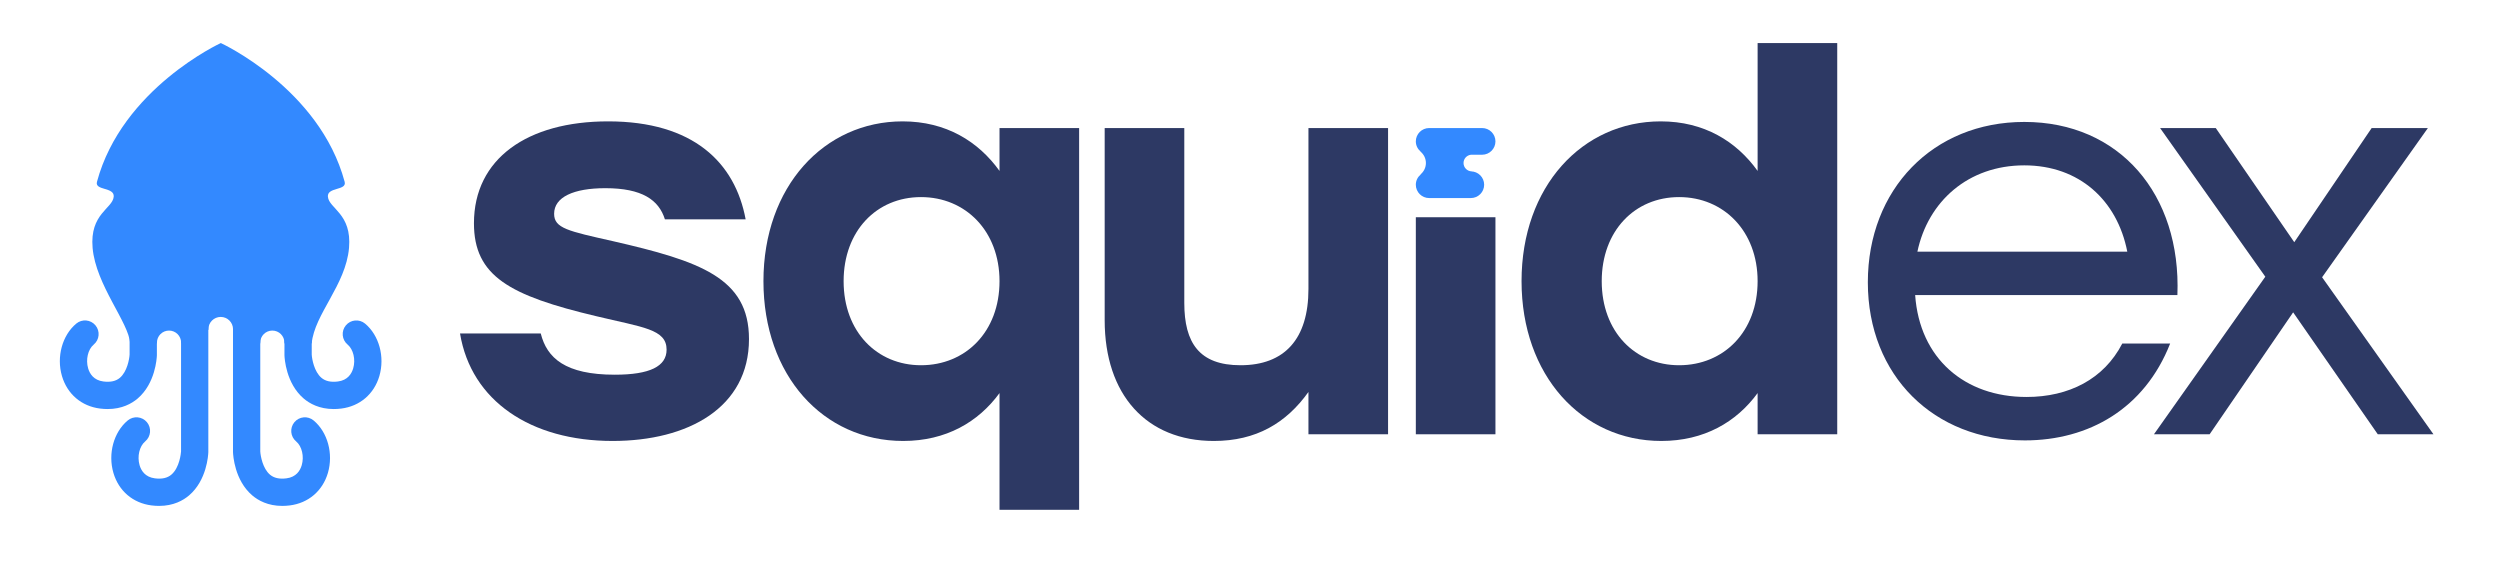
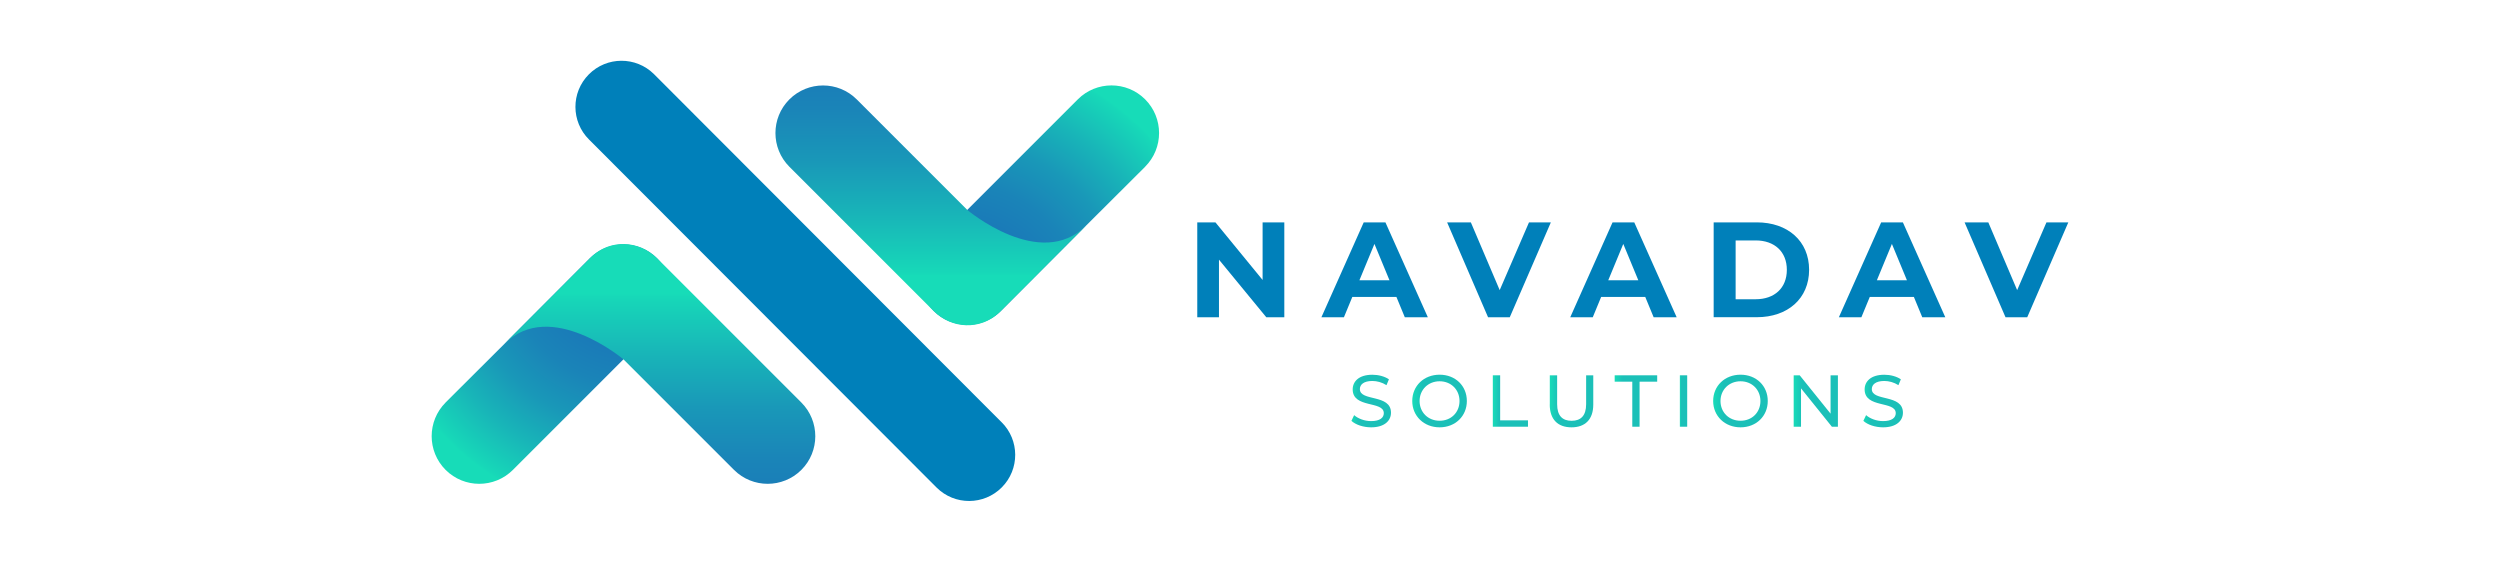
- <svg xmlns="http://www.w3.org/2000/svg" version="1.1" id="Layer_1" x="0px" y="0px" width="494px" height="111px" viewBox="0 0 494 111" enable-background="new 0 0 494 111" xml:space="preserve">
-   <defs id="defs43" />
-   <path fill="#525873" d="M90.902,65.898h15.952c1.21,4.842,4.841,8.143,14.632,8.143c6.931,0,10.232-1.65,10.232-4.951  c0-4.07-4.731-4.4-13.862-6.602c-17.163-4.07-24.204-7.92-24.204-18.371c0-12.764,10.562-20.135,26.514-20.135  c16.832,0,25.083,8.143,27.174,19.363h-15.952c-1.21-3.85-4.511-6.16-11.772-6.16c-6.271,0-10.122,1.76-10.122,5.061  c0,2.859,2.75,3.41,11.552,5.391C138.318,51.598,148,54.898,148,67c0,13.531-11.992,20.133-26.954,20.133  C104.874,87.133,93.102,79.211,90.902,65.898z" id="path3" style="fill:#2d3964;fill-opacity:1" />
-   <path fill="#525873" d="M213.235,25.303v75.439h-15.731v-23.07c-4.181,5.721-10.562,9.461-19.033,9.461  c-15.842,0-27.614-12.982-27.614-31.574c0-18.703,11.992-31.576,27.503-31.576c8.582,0,14.963,3.961,19.144,9.793v-8.473H213.235z   M197.504,55.559c0-9.902-6.711-16.613-15.513-16.613c-8.801,0-15.292,6.711-15.292,16.613c0,10.01,6.601,16.611,15.292,16.611  C190.793,72.17,197.504,65.568,197.504,55.559z" id="path5" style="fill:#2d3964;fill-opacity:1" />
-   <path fill="#525873" d="M274.281,25.303v60.51h-15.732v-8.361c-4.4,6.16-10.342,9.682-18.703,9.682  c-13.312,0-21.562-9.131-21.562-23.873V25.303h15.732v34.545c0,7.922,2.971,12.322,11.111,12.322c8.691,0,13.422-5.17,13.422-15.072  V25.303H274.281z" id="path7" style="fill:#2d3964;fill-opacity:1" />
-   <path fill="#525873" d="M279.767,42.927H295.5v42.886h-15.732V42.927z" id="path9" style="fill:#2d3964;fill-opacity:1" />
-   <path fill="#525873" d="M363.037,8.506v77.307h-15.733v-8.141c-4.18,5.721-10.561,9.461-19.031,9.461  c-15.732,0-27.615-12.982-27.615-31.574c0-18.703,11.992-31.576,27.504-31.576c8.582,0,14.963,3.961,19.143,9.793V8.506H363.037z   M347.304,55.559c0-9.902-6.711-16.613-15.512-16.613s-15.291,6.711-15.291,16.613c0,10.01,6.6,16.611,15.291,16.611  C340.593,72.17,347.304,65.568,347.304,55.559z" id="path11" style="fill:#2d3964;fill-opacity:1" />
-   <path fill="#525873" d="M430.254,58.309h-51.818c0.881,12.541,9.791,20.133,22.004,20.133c8.361,0,15.291-3.521,18.922-10.562h9.461  c-5.061,12.873-16.061,19.143-28.713,19.143c-17.934,0-31.025-12.762-31.025-31.244c0-18.373,12.873-31.684,30.916-31.684  C418.812,24.094,431.023,38.395,430.254,58.309z M378.877,49.727h41.475c-1.98-10.121-9.461-17.053-20.352-17.053  C388.887,32.674,380.967,39.826,378.877,49.727z" id="path13" style="fill:#2d3964;fill-opacity:1" />
-   <path fill="#525873" d="M469.848,85.812l-16.723-24.094l-16.502,24.094h-11.002l22.004-31.135l-20.793-29.375h11.002l15.512,22.555  l15.293-22.555h11.111l-20.904,29.484l22.004,31.025H469.848z" id="path15" style="fill:#2d3964;fill-opacity:1" />
-   <path fill="#3389FF" d="M290.666,30.575h2.198c1.455,0,2.636-1.181,2.636-2.636c0-1.456-1.181-2.637-2.636-2.637h-10.461  c-1.455,0-2.636,1.181-2.636,2.637c0,0.805,0.368,1.516,0.938,2l-0.018,0.013c0.649,0.542,1.071,1.347,1.071,2.259  c0,0.9-0.411,1.696-1.046,2.237l0.018,0.031c-0.583,0.484-0.963,1.205-0.963,2.022c0,1.455,1.181,2.636,2.636,2.636h8.23  c1.455,0,2.636-1.181,2.636-2.636c0-1.456-1.181-2.637-2.636-2.637h0.21c-0.911-0.003-1.649-0.742-1.649-1.654  C289.194,31.36,289.839,30.668,290.666,30.575z" id="path17" />
-   <g id="g19">
-     <g id="g21">
-       <path fill="#3389FF" d="M21.267,80.827c-0.473,0-0.971-0.031-1.494-0.096c-3.67-0.459-6.484-2.862-7.531-6.428    c-1.109-3.789,0.053-8.048,2.826-10.359c1.144-0.955,2.844-0.799,3.797,0.345c0.953,1.145,0.798,2.844-0.346,3.797    c-1.138,0.948-1.611,2.968-1.104,4.7c0.309,1.051,1.083,2.353,3.025,2.596c1.399,0.175,2.459-0.063,3.246-0.724    c1.435-1.209,1.869-3.684,1.922-4.596V53.077c0-1.489,1.207-2.695,2.695-2.695S31,51.588,31,53.077v17.051    c0,0.033,0,0.065-0.001,0.098c-0.02,0.558-0.297,5.538-3.803,8.525C26.031,79.742,24.107,80.827,21.267,80.827z" id="path23" />
+ <svg xmlns="http://www.w3.org/2000/svg" xmlns:xlink="http://www.w3.org/1999/xlink" id="Capa_1" version="1.1" viewBox="0 0 494 111">
+   <defs>
+     <style>
+       .st0 {
+         fill: #0080ba;
+       }
+ 
+       .st1 {
+         fill: url(#Degradado_sin_nombre_458);
+       }
+ 
+       .st2 {
+         fill: url(#linear-gradient1);
+       }
+ 
+       .st3 {
+         fill: url(#radial-gradient);
+       }
+ 
+       .st4 {
+         fill: url(#Degradado_sin_nombre_45);
+       }
+ 
+       .st5 {
+         fill: url(#radial-gradient1);
+       }
+ 
+       .st6 {
+         fill: url(#Degradado_sin_nombre_451);
+       }
+ 
+       .st7 {
+         fill: url(#Degradado_sin_nombre_454);
+       }
+ 
+       .st8 {
+         fill: url(#Degradado_sin_nombre_455);
+       }
+ 
+       .st9 {
+         fill: url(#Degradado_sin_nombre_456);
+       }
+ 
+       .st10 {
+         fill: url(#Degradado_sin_nombre_453);
+       }
+ 
+       .st11 {
+         fill: url(#Degradado_sin_nombre_457);
+       }
+ 
+       .st12 {
+         fill: url(#Degradado_sin_nombre_452);
+       }
+ 
+       .st13 {
+         fill: url(#linear-gradient);
+       }
+     </style>
+     <radialGradient id="radial-gradient" cx="-347.87" cy="-541.31" fx="-347.87" fy="-541.31" r="52.3" gradientTransform="translate(-415.76 397.91) rotate(90)" gradientUnits="userSpaceOnUse">
+       <stop offset=".17" stop-color="#1b75b8" />
+       <stop offset=".33" stop-color="#1a78b8" />
+       <stop offset=".5" stop-color="#1a84b8" />
+       <stop offset=".66" stop-color="#1998b8" />
+       <stop offset=".82" stop-color="#18b5b8" />
+       <stop offset=".99" stop-color="#17d8b8" />
+       <stop offset="1" stop-color="#17dcb8" />
+     </radialGradient>
+     <linearGradient id="linear-gradient" x1="-339.93" y1="-546.18" x2="-273.74" y2="-546.18" gradientTransform="translate(-415.76 397.91) rotate(90)" gradientUnits="userSpaceOnUse">
+       <stop offset="0" stop-color="#17dcb8" />
+       <stop offset=".01" stop-color="#17d8b8" />
+       <stop offset=".18" stop-color="#18b5b8" />
+       <stop offset=".34" stop-color="#1998b8" />
+       <stop offset=".5" stop-color="#1a84b8" />
+       <stop offset=".67" stop-color="#1a78b8" />
+       <stop offset=".83" stop-color="#1b75b8" />
+     </linearGradient>
+     <radialGradient id="radial-gradient1" cx="-566.94" cy="338.13" fx="-566.94" fy="338.13" r="52.3" gradientTransform="translate(-149.35 -504.49) rotate(-90)" xlink:href="#radial-gradient" />
+     <linearGradient id="linear-gradient1" x1="-559" y1="333.26" x2="-492.81" y2="333.26" gradientTransform="translate(-149.35 -504.49) rotate(-90)" xlink:href="#linear-gradient" />
+     <linearGradient id="Degradado_sin_nombre_45" data-name="Degradado sin nombre 45" x1="267.04" y1="79.24" x2="274.86" y2="79.24" gradientUnits="userSpaceOnUse">
+       <stop offset="0" stop-color="#17dcb8" />
+       <stop offset=".19" stop-color="#1bc0b8" />
+     </linearGradient>
+     <linearGradient id="Degradado_sin_nombre_451" data-name="Degradado sin nombre 45" x1="279.06" x2="289.86" xlink:href="#Degradado_sin_nombre_45" />
+     <linearGradient id="Degradado_sin_nombre_452" data-name="Degradado sin nombre 45" x1="294.98" y1="79.24" x2="301.93" y2="79.24" xlink:href="#Degradado_sin_nombre_45" />
+     <linearGradient id="Degradado_sin_nombre_453" data-name="Degradado sin nombre 45" x1="306.24" y1="79.3" x2="314.83" y2="79.3" xlink:href="#Degradado_sin_nombre_45" />
+     <linearGradient id="Degradado_sin_nombre_454" data-name="Degradado sin nombre 45" x1="319.06" y1="79.24" x2="327.46" y2="79.24" xlink:href="#Degradado_sin_nombre_45" />
+     <linearGradient id="Degradado_sin_nombre_455" data-name="Degradado sin nombre 45" x1="331.94" y1="79.24" x2="333.39" y2="79.24" xlink:href="#Degradado_sin_nombre_45" />
+     <linearGradient id="Degradado_sin_nombre_456" data-name="Degradado sin nombre 45" x1="338.52" x2="349.31" xlink:href="#Degradado_sin_nombre_45" />
+     <linearGradient id="Degradado_sin_nombre_457" data-name="Degradado sin nombre 45" x1="354.44" y1="79.24" x2="363.17" y2="79.24" xlink:href="#Degradado_sin_nombre_45" />
+     <linearGradient id="Degradado_sin_nombre_458" data-name="Degradado sin nombre 45" x1="368.2" x2="376.02" xlink:href="#Degradado_sin_nombre_45" />
+   </defs>
+   <g>
+     <g>
+       <path class="st3" d="M88.05,79.54c-3.67,3.67-3.67,9.63,0,13.31h0c3.67,3.67,9.63,3.67,13.3,0l28.49-28.49c3.67-3.67,3.67-9.63,0-13.31h0c-3.67-3.67-9.63-3.67-13.31,0l-16.81,16.85-11.68,11.64Z" />
+       <path class="st13" d="M158.35,92.85c3.67-3.67,3.67-9.63,0-13.31l-28.49-28.49c-3.6-3.6-9.23-3.82-12.92-.38l-.16.15-.19.19s-.03.03-.04.04c-.02.01-.03.03-.04.05l-16.79,16.81c9.05-9.05,23.48,3.1,23.48,3.1h0s21.84,21.84,21.84,21.84c3.67,3.67,9.63,3.67,13.31,0Z" />
    </g>
-     <g id="g25">
-       <path fill="#3389FF" d="M31.435,99.967c-0.473,0-0.971-0.031-1.494-0.096c-3.67-0.46-6.486-2.862-7.531-6.428    c-1.109-3.789,0.051-8.048,2.826-10.358c1.144-0.955,2.845-0.8,3.797,0.342c0.953,1.146,0.798,2.845-0.346,3.799    c-1.138,0.947-1.612,2.968-1.104,4.701c0.308,1.049,1.082,2.351,3.025,2.594c1.404,0.177,2.473-0.065,3.259-0.735    c1.638-1.394,1.887-4.275,1.909-4.586V52.238c0-1.489,1.207-2.696,2.695-2.696s2.695,1.207,2.695,2.696v37.031    c0,0.032,0,0.062-0.002,0.097c-0.019,0.558-0.296,5.538-3.803,8.525C36.199,98.882,34.275,99.967,31.435,99.967z" id="path27" />
+     <path class="st0" d="M197.91,83.42c3.57,3.54,3.6,9.31.05,12.88h0c-3.54,3.57-9.31,3.6-12.88.05L116.4,27.58c-3.57-3.54-3.6-9.31-.05-12.88h0c3.54-3.57,9.31-3.59,12.88-.05l68.68,68.78Z" />
+     <g>
+       <path class="st5" d="M226.28,32.94c3.67-3.67,3.67-9.63,0-13.31h0c-3.67-3.67-9.63-3.67-13.3,0l-28.49,28.49c-3.67,3.67-3.67,9.63,0,13.31h0c3.67,3.67,9.63,3.67,13.31,0l16.81-16.85,11.68-11.64Z" />
+       <path class="st2" d="M155.98,19.64c-3.67,3.67-3.67,9.63,0,13.31l28.49,28.49c3.6,3.6,9.23,3.82,12.92.38l.16-.15.19-.19s.03-.03.04-.04c.02-.01.03-.03.04-.05l16.79-16.81c-9.05,9.05-23.48-3.1-23.48-3.1h0s-21.84-21.84-21.84-21.84c-3.67-3.67-9.63-3.67-13.31,0Z" />
    </g>
-     <g id="g29">
-       <path fill="#3389FF" d="M65.941,80.827c-2.84,0-4.764-1.085-5.928-2.076c-3.507-2.987-3.784-7.968-3.803-8.525    c-0.002-0.032-0.002-0.064-0.002-0.098V53.077c0-1.489,1.206-2.695,2.695-2.695c1.488,0,2.695,1.207,2.695,2.695v16.991    c0.05,0.889,0.482,3.377,1.923,4.591c0.786,0.66,1.849,0.899,3.245,0.723c1.942-0.242,2.718-1.544,3.025-2.595    c0.509-1.732,0.034-3.752-1.104-4.7c-1.144-0.953-1.299-2.652-0.345-3.797c0.951-1.144,2.65-1.299,3.796-0.345    c2.774,2.312,3.936,6.57,2.826,10.359c-1.045,3.565-3.861,5.969-7.53,6.428C66.912,80.796,66.414,80.827,65.941,80.827z" id="path31" />
+   </g>
+   <g>
+     <g>
+       <path class="st0" d="M253.78,43.94v18.75h-3.56l-9.35-11.38v11.38h-4.29v-18.75h3.59l9.32,11.38v-11.38h4.29Z" />
+       <path class="st0" d="M275.92,58.67h-8.7l-1.66,4.02h-4.45l8.36-18.75h4.29l8.38,18.75h-4.55l-1.66-4.02ZM274.56,55.38l-2.97-7.18-2.97,7.18h5.95Z" />
+       <path class="st0" d="M306.45,43.94l-8.12,18.75h-4.29l-8.09-18.75h4.69l5.7,13.39,5.79-13.39h4.31Z" />
+       <path class="st0" d="M325.09,58.67h-8.7l-1.66,4.02h-4.45l8.36-18.75h4.29l8.38,18.75h-4.55l-1.66-4.02ZM323.73,55.38l-2.97-7.18-2.97,7.18h5.95Z" />
+       <path class="st0" d="M338.62,43.94h8.52c6.13,0,10.34,3.7,10.34,9.37s-4.21,9.37-10.34,9.37h-8.52v-18.75ZM346.92,59.13c3.72,0,6.16-2.22,6.16-5.81s-2.44-5.81-6.16-5.81h-3.96v11.62h3.96Z" />
+       <path class="st0" d="M378.17,58.67h-8.7l-1.66,4.02h-4.45l8.36-18.75h4.29l8.38,18.75h-4.55l-1.66-4.02ZM376.81,55.38l-2.97-7.18-2.97,7.18h5.95Z" />
+       <path class="st0" d="M408.7,43.94l-8.12,18.75h-4.29l-8.09-18.75h4.69l5.7,13.39,5.79-13.39h4.31Z" />
    </g>
-     <g id="g33">
-       <path fill="#3389FF" d="M55.773,99.967c-2.84,0-4.764-1.085-5.928-2.076c-3.507-2.987-3.783-7.968-3.803-8.525    c-0.002-0.034-0.002-0.064-0.002-0.097V52.238c0-1.489,1.207-2.696,2.696-2.696c1.488,0,2.694,1.207,2.694,2.696v36.967    c0.051,0.891,0.482,3.379,1.923,4.592c0.786,0.661,1.847,0.9,3.245,0.724c1.942-0.243,2.718-1.545,3.025-2.594    c0.509-1.733,0.034-3.754-1.104-4.701c-1.144-0.954-1.298-2.652-0.345-3.799c0.952-1.141,2.651-1.297,3.797-0.342    c2.774,2.311,3.935,6.569,2.825,10.358c-1.045,3.565-3.861,5.968-7.53,6.428C56.744,99.936,56.247,99.967,55.773,99.967z" id="path35" />
-     </g>
-     <g id="g37">
-       <path fill="#3389FF" d="M64.793,38.868c-0.178-1.947,3.787-1.169,3.311-2.94C63.147,17.484,43.646,8.512,43.632,8.506    c-0.015,0.006-19.516,8.978-24.472,27.422c-0.478,1.771,3.487,0.993,3.31,2.94c-0.217,2.364-4.765,3.333-4.172,10.121    c0.641,7.341,7.182,14.765,7.418,18.873h5.295v-0.153c0-1.319,1.069-2.388,2.389-2.388s2.388,1.068,2.388,2.388v0.153l5.39-2.695    V65.06c0-1.345,1.09-2.435,2.436-2.435c1.344,0,2.434,1.09,2.434,2.435v0.107l5.375,2.695v-0.153c0-1.319,1.069-2.388,2.389-2.388    s2.389,1.068,2.389,2.388v0.153h5.391c0.542-5.791,6.735-11.532,7.376-18.873C69.558,42.201,65.009,41.232,64.793,38.868z" id="path39" />
+     <g>
+       <path class="st4" d="M267.04,83.16l.54-1.13c.75.68,2.05,1.18,3.35,1.18,1.76,0,2.51-.68,2.51-1.57,0-2.48-6.15-.91-6.15-4.69,0-1.57,1.22-2.9,3.89-2.9,1.19,0,2.42.32,3.27.9l-.48,1.16c-.89-.57-1.89-.83-2.79-.83-1.73,0-2.47.73-2.47,1.61,0,2.48,6.15.93,6.15,4.66,0,1.55-1.25,2.89-3.93,2.89-1.55,0-3.08-.52-3.89-1.28Z" />
+       <path class="st6" d="M279.06,79.24c0-2.98,2.29-5.2,5.41-5.2s5.38,2.21,5.38,5.2-2.29,5.2-5.38,5.2-5.41-2.22-5.41-5.2ZM288.4,79.24c0-2.25-1.68-3.9-3.93-3.9s-3.96,1.66-3.96,3.9,1.68,3.9,3.96,3.9,3.93-1.66,3.93-3.9Z" />
+       <path class="st12" d="M294.98,74.16h1.45v8.9h5.5v1.26h-6.95v-10.16Z" />
+       <path class="st10" d="M306.24,79.94v-5.78h1.45v5.72c0,2.25,1.03,3.27,2.86,3.27s2.87-1.02,2.87-3.27v-5.72h1.41v5.78c0,2.95-1.61,4.5-4.3,4.5s-4.3-1.55-4.3-4.5Z" />
+       <path class="st7" d="M322.54,75.42h-3.48v-1.26h8.4v1.26h-3.48v8.9h-1.44v-8.9Z" />
+       <path class="st8" d="M331.94,74.16h1.45v10.16h-1.45v-10.16Z" />
+       <path class="st9" d="M338.52,79.24c0-2.98,2.29-5.2,5.41-5.2s5.38,2.21,5.38,5.2-2.29,5.2-5.38,5.2-5.41-2.22-5.41-5.2ZM347.86,79.24c0-2.25-1.68-3.9-3.93-3.9s-3.96,1.66-3.96,3.9,1.68,3.9,3.96,3.9,3.93-1.66,3.93-3.9Z" />
+       <path class="st11" d="M363.17,74.16v10.16h-1.19l-6.1-7.58v7.58h-1.45v-10.16h1.19l6.1,7.58v-7.58h1.45Z" />
+       <path class="st1" d="M368.2,83.16l.54-1.13c.75.68,2.05,1.18,3.35,1.18,1.76,0,2.51-.68,2.51-1.57,0-2.48-6.15-.91-6.15-4.69,0-1.57,1.22-2.9,3.89-2.9,1.19,0,2.42.32,3.27.9l-.48,1.16c-.89-.57-1.89-.83-2.79-.83-1.73,0-2.47.73-2.47,1.61,0,2.48,6.15.93,6.15,4.66,0,1.55-1.25,2.89-3.93,2.89-1.55,0-3.08-.52-3.89-1.28Z" />
    </g>
  </g>
</svg>
